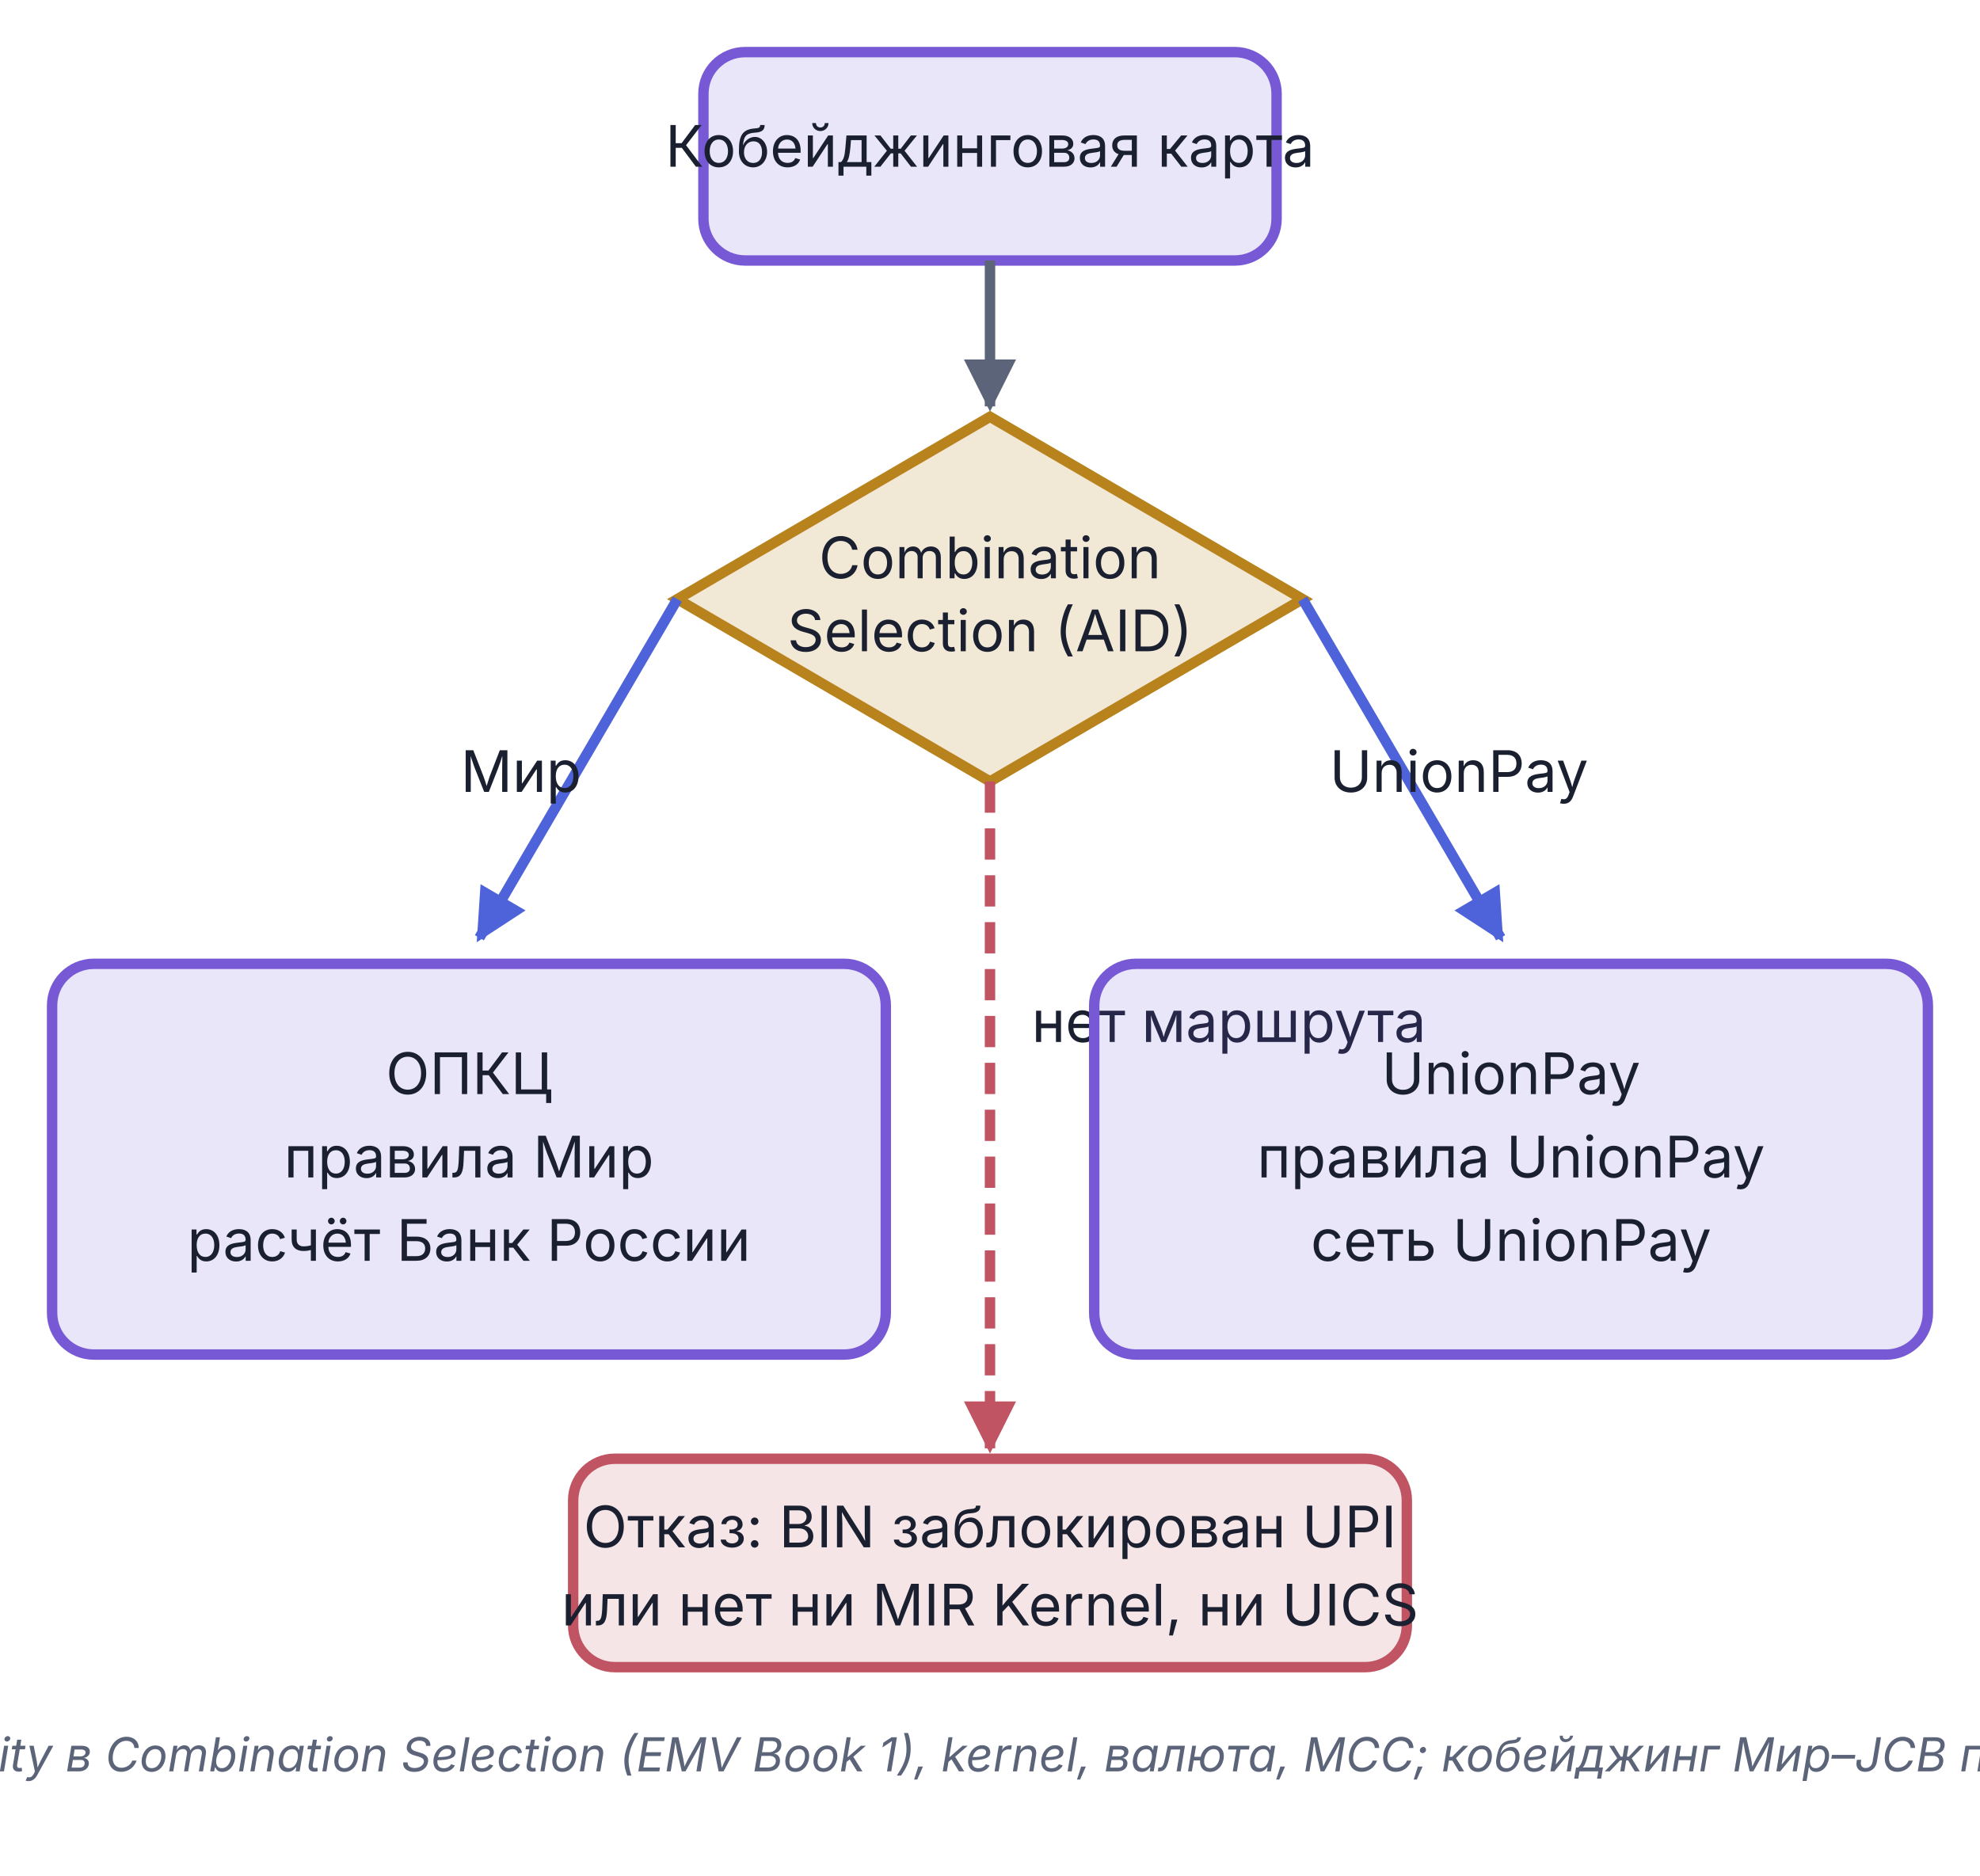
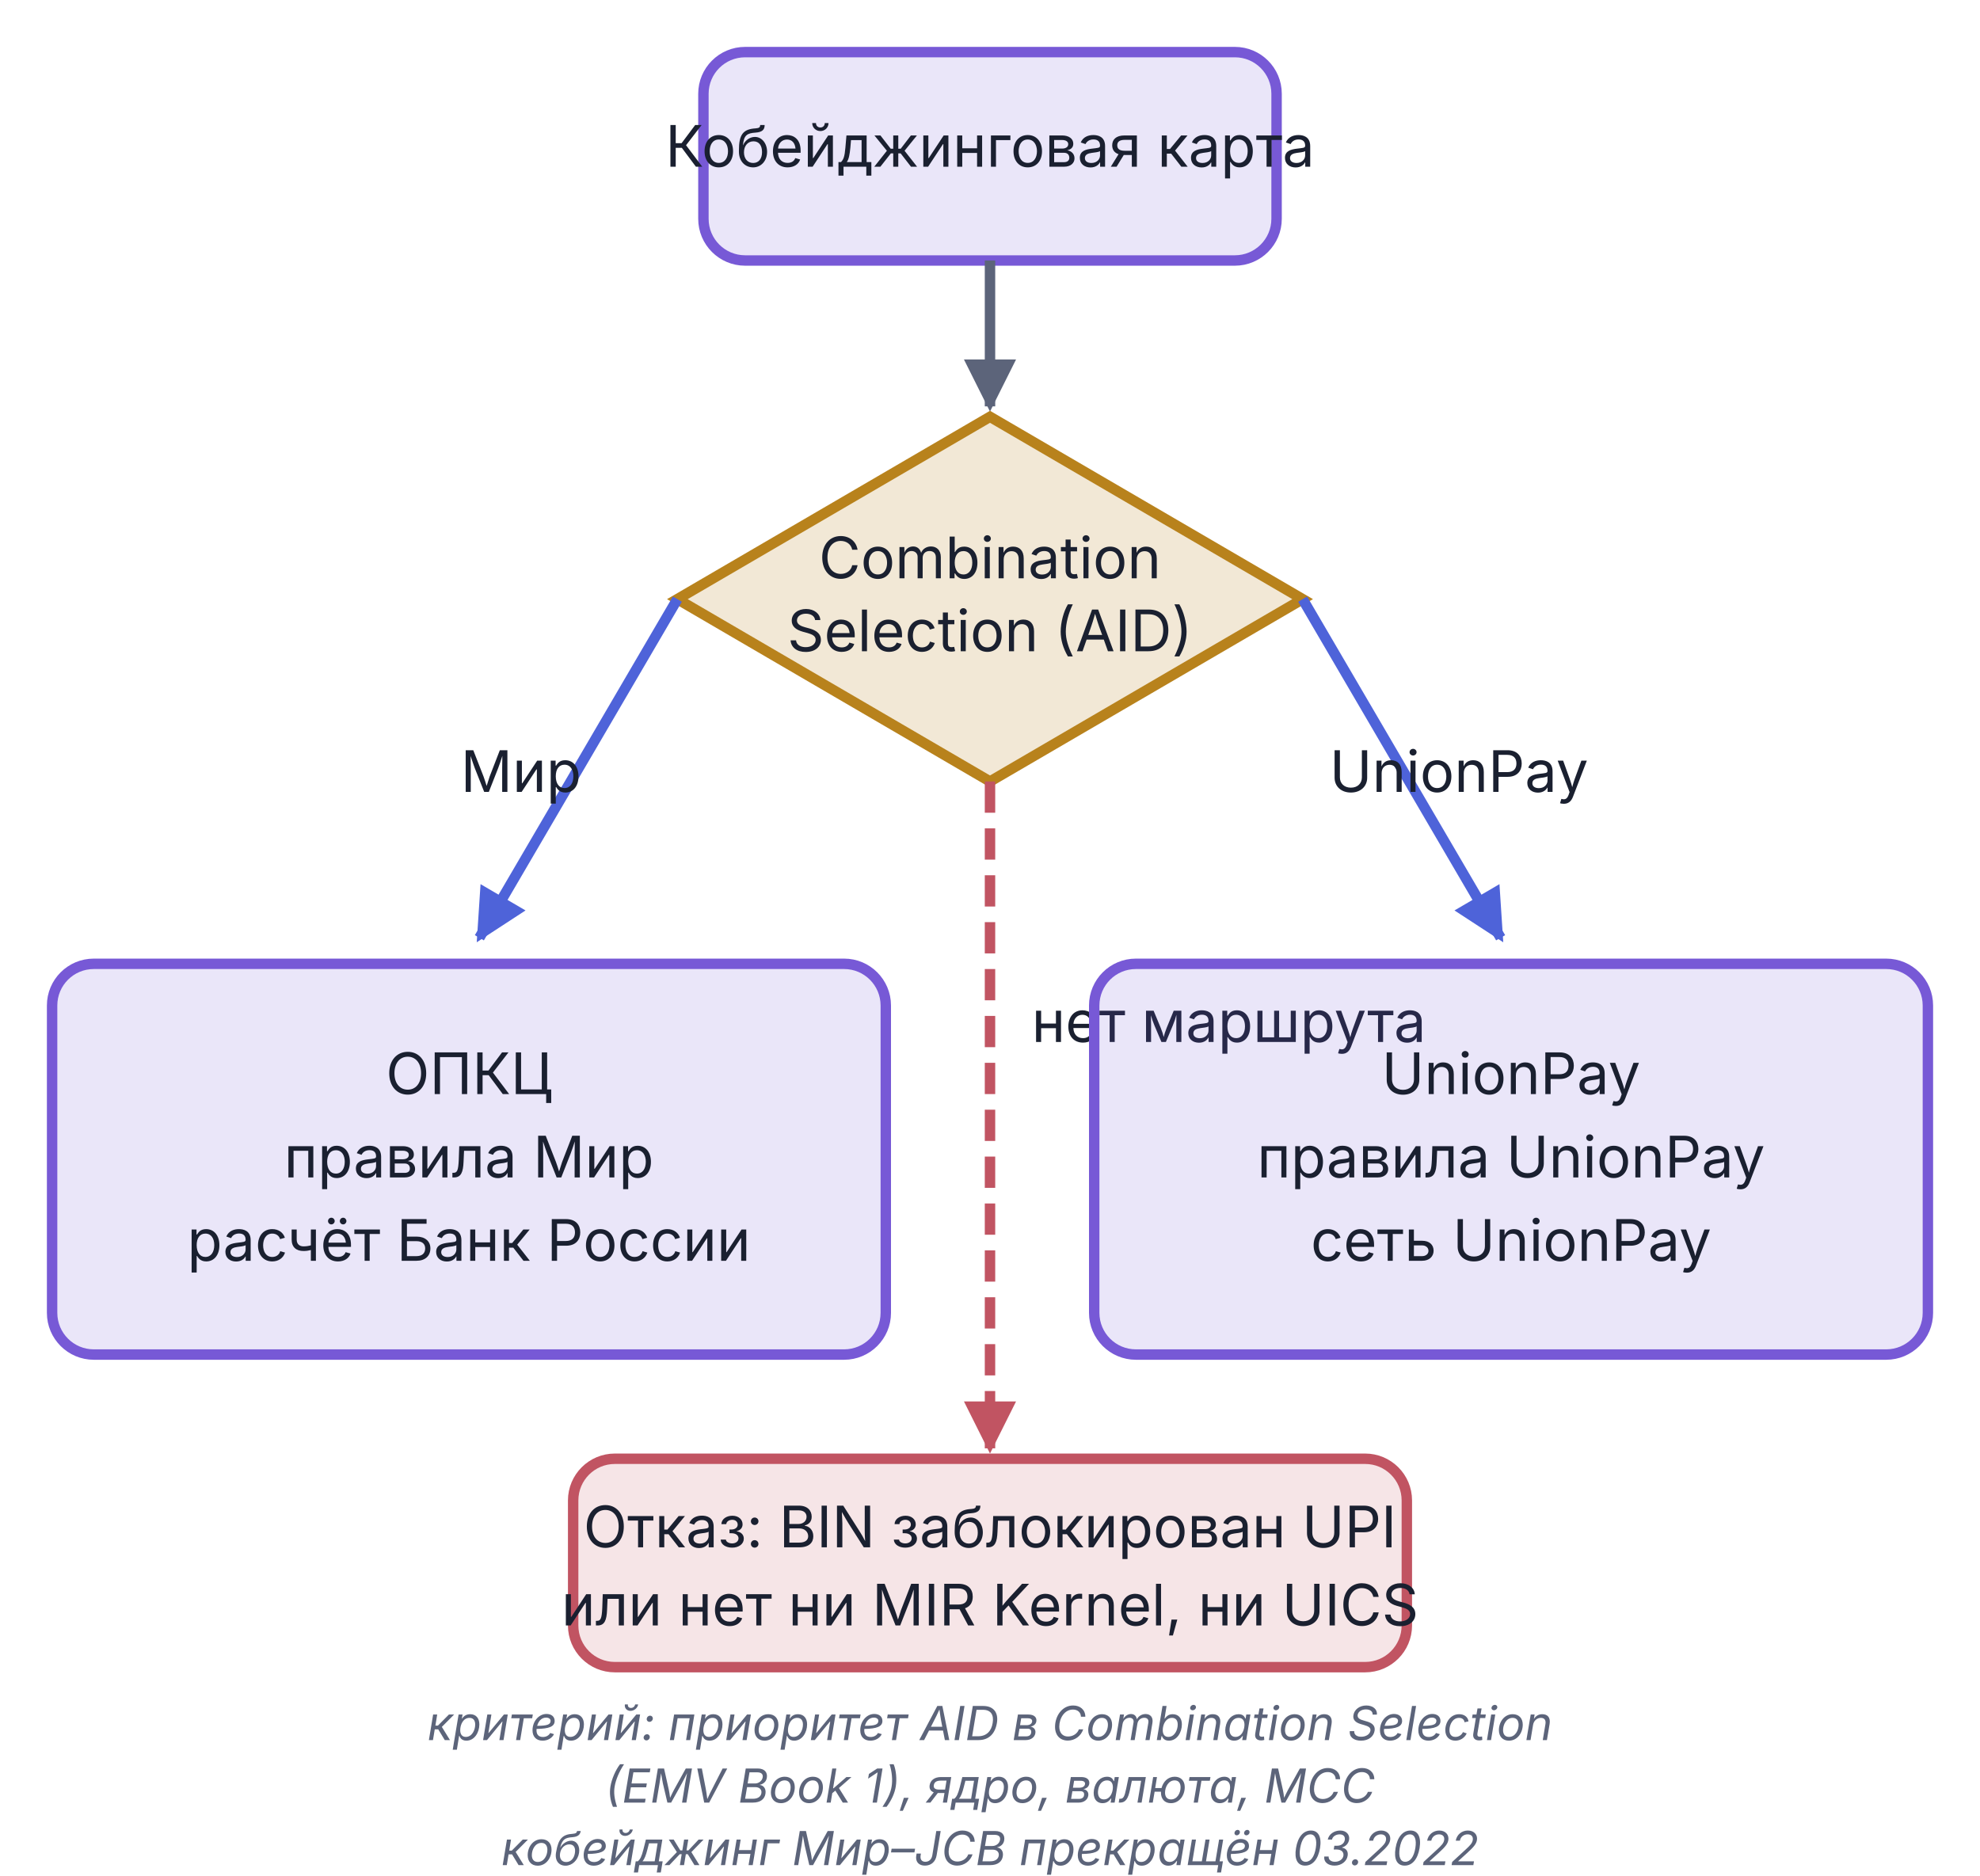
<svg xmlns="http://www.w3.org/2000/svg" viewBox="0 0 380 360" width="380" height="360">
  <defs>
    <marker id="arr-Muted" viewBox="0 0 10 10" refX="9" refY="5" markerWidth="5" markerHeight="5" orient="auto">
      <path d="M0,0 L10,5 L0,10 Z" fill="#5C647A" />
    </marker>
    <marker id="arr-AccentA" viewBox="0 0 10 10" refX="9" refY="5" markerWidth="5" markerHeight="5" orient="auto">
      <path d="M0,0 L10,5 L0,10 Z" fill="#4E63D9" />
    </marker>
    <marker id="arr-Bad" viewBox="0 0 10 10" refX="9" refY="5" markerWidth="5" markerHeight="5" orient="auto">
      <path d="M0,0 L10,5 L0,10 Z" fill="#C15462" />
    </marker>
  </defs>
  <rect x="135.0" y="10.0" width="110" height="40" rx="8" fill="#7759D6" fill-opacity="0.15" stroke="#7759D6" stroke-width="2" />
  <text x="190.0" y="32.0" text-anchor="middle" font-family="Inter, -apple-system, BlinkMacSystemFont, 'Helvetica Neue', Arial, sans-serif" font-size="11" font-weight="normal" fill="#1A2030">Кобейджинговая карта</text>
  <line x1="190.0" y1="50.0" x2="190.0" y2="78.0" stroke="#5C647A" stroke-width="2" marker-end="url(#arr-Muted)" />
  <polygon points="190.0,80.0 250.0,115.0 190.0,150.0 130.0,115.0" fill="#B8821C" fill-opacity="0.18" stroke="#B8821C" stroke-width="2" />
  <text x="190.0" y="111.0" text-anchor="middle" font-family="Inter, -apple-system, BlinkMacSystemFont, 'Helvetica Neue', Arial, sans-serif" font-size="11" font-weight="normal" fill="#1A2030">Combination</text>
  <text x="190.0" y="125.0" text-anchor="middle" font-family="Inter, -apple-system, BlinkMacSystemFont, 'Helvetica Neue', Arial, sans-serif" font-size="11" font-weight="normal" fill="#1A2030">Selection (AID)</text>
  <line x1="130.0" y1="115.0" x2="92.0" y2="180.0" stroke="#4E63D9" stroke-width="2" marker-end="url(#arr-AccentA)" />
  <text x="100.0" y="152.0" text-anchor="middle" font-family="Inter, -apple-system, BlinkMacSystemFont, 'Helvetica Neue', Arial, sans-serif" font-size="11" fill="#1A2030">Мир</text>
  <line x1="250.0" y1="115.0" x2="288.0" y2="180.0" stroke="#4E63D9" stroke-width="2" marker-end="url(#arr-AccentA)" />
  <text x="280.0" y="152.0" text-anchor="middle" font-family="Inter, -apple-system, BlinkMacSystemFont, 'Helvetica Neue', Arial, sans-serif" font-size="11" fill="#1A2030">UnionPay</text>
  <line x1="190.0" y1="150.0" x2="190.0" y2="278.0" stroke="#C15462" stroke-width="2" stroke-dasharray="6,3" marker-end="url(#arr-Bad)" />
  <text x="198.0" y="200.0" text-anchor="start" font-family="Inter, -apple-system, BlinkMacSystemFont, 'Helvetica Neue', Arial, sans-serif" font-size="11" fill="#1A2030">нет маршрута</text>
  <rect x="10.0" y="185.0" width="160" height="75" rx="8" fill="#7759D6" fill-opacity="0.15" stroke="#7759D6" stroke-width="2" />
  <text x="90.0" y="210.0" text-anchor="middle" font-family="Inter, -apple-system, BlinkMacSystemFont, 'Helvetica Neue', Arial, sans-serif" font-size="11" font-weight="normal" fill="#1A2030">ОПКЦ</text>
  <text x="90.0" y="226.0" text-anchor="middle" font-family="Inter, -apple-system, BlinkMacSystemFont, 'Helvetica Neue', Arial, sans-serif" font-size="11" font-weight="normal" fill="#1A2030">правила Мир</text>
  <text x="90.0" y="242.0" text-anchor="middle" font-family="Inter, -apple-system, BlinkMacSystemFont, 'Helvetica Neue', Arial, sans-serif" font-size="11" font-weight="normal" fill="#1A2030">расчёт Банк России</text>
  <rect x="210.0" y="185.0" width="160" height="75" rx="8" fill="#7759D6" fill-opacity="0.15" stroke="#7759D6" stroke-width="2" />
  <text x="290.0" y="210.0" text-anchor="middle" font-family="Inter, -apple-system, BlinkMacSystemFont, 'Helvetica Neue', Arial, sans-serif" font-size="11" font-weight="normal" fill="#1A2030">UnionPay</text>
  <text x="290.0" y="226.0" text-anchor="middle" font-family="Inter, -apple-system, BlinkMacSystemFont, 'Helvetica Neue', Arial, sans-serif" font-size="11" font-weight="normal" fill="#1A2030">правила UnionPay</text>
  <text x="290.0" y="242.0" text-anchor="middle" font-family="Inter, -apple-system, BlinkMacSystemFont, 'Helvetica Neue', Arial, sans-serif" font-size="11" font-weight="normal" fill="#1A2030">сеть UnionPay</text>
  <rect x="110.0" y="280.0" width="160" height="40" rx="8" fill="#C15462" fill-opacity="0.15" stroke="#C15462" stroke-width="2" />
  <text x="190.0" y="297.0" text-anchor="middle" font-family="Inter, -apple-system, BlinkMacSystemFont, 'Helvetica Neue', Arial, sans-serif" font-size="11" font-weight="normal" fill="#1A2030">Отказ: BIN заблокирован UPI</text>
  <text x="190.0" y="312.0" text-anchor="middle" font-family="Inter, -apple-system, BlinkMacSystemFont, 'Helvetica Neue', Arial, sans-serif" font-size="11" font-weight="normal" fill="#1A2030">или нет ни MIR Kernel, ни UICS</text>
-   <text x="190.0" y="340.0" text-anchor="middle" font-family="Inter, -apple-system, BlinkMacSystemFont, 'Helvetica Neue', Arial, sans-serif" font-size="9" font-style="italic" fill="#5C647A">критерий: AID priority в Combination Selection (EMV Book 1), kernel, валюта, MCC; кобейджинг Мир–JCB прекращён 03.2022</text>
+   <text x="190.0" y="334.0" text-anchor="middle" font-family="Inter, -apple-system, BlinkMacSystemFont, 'Helvetica Neue', Arial, sans-serif" font-size="9" font-style="italic" fill="#5C647A">критерий: приоритет AID в Combination Selection</text>
+   <text x="190.0" y="346.0" text-anchor="middle" font-family="Inter, -apple-system, BlinkMacSystemFont, 'Helvetica Neue', Arial, sans-serif" font-size="9" font-style="italic" fill="#5C647A">(EMV Book 1), ядро, валюта, MCC</text>
+   <text x="190.0" y="358.0" text-anchor="middle" font-family="Inter, -apple-system, BlinkMacSystemFont, 'Helvetica Neue', Arial, sans-serif" font-size="9" font-style="italic" fill="#5C647A">кобейджинг Мир–JCB прекращён 03.2022</text>
</svg>
